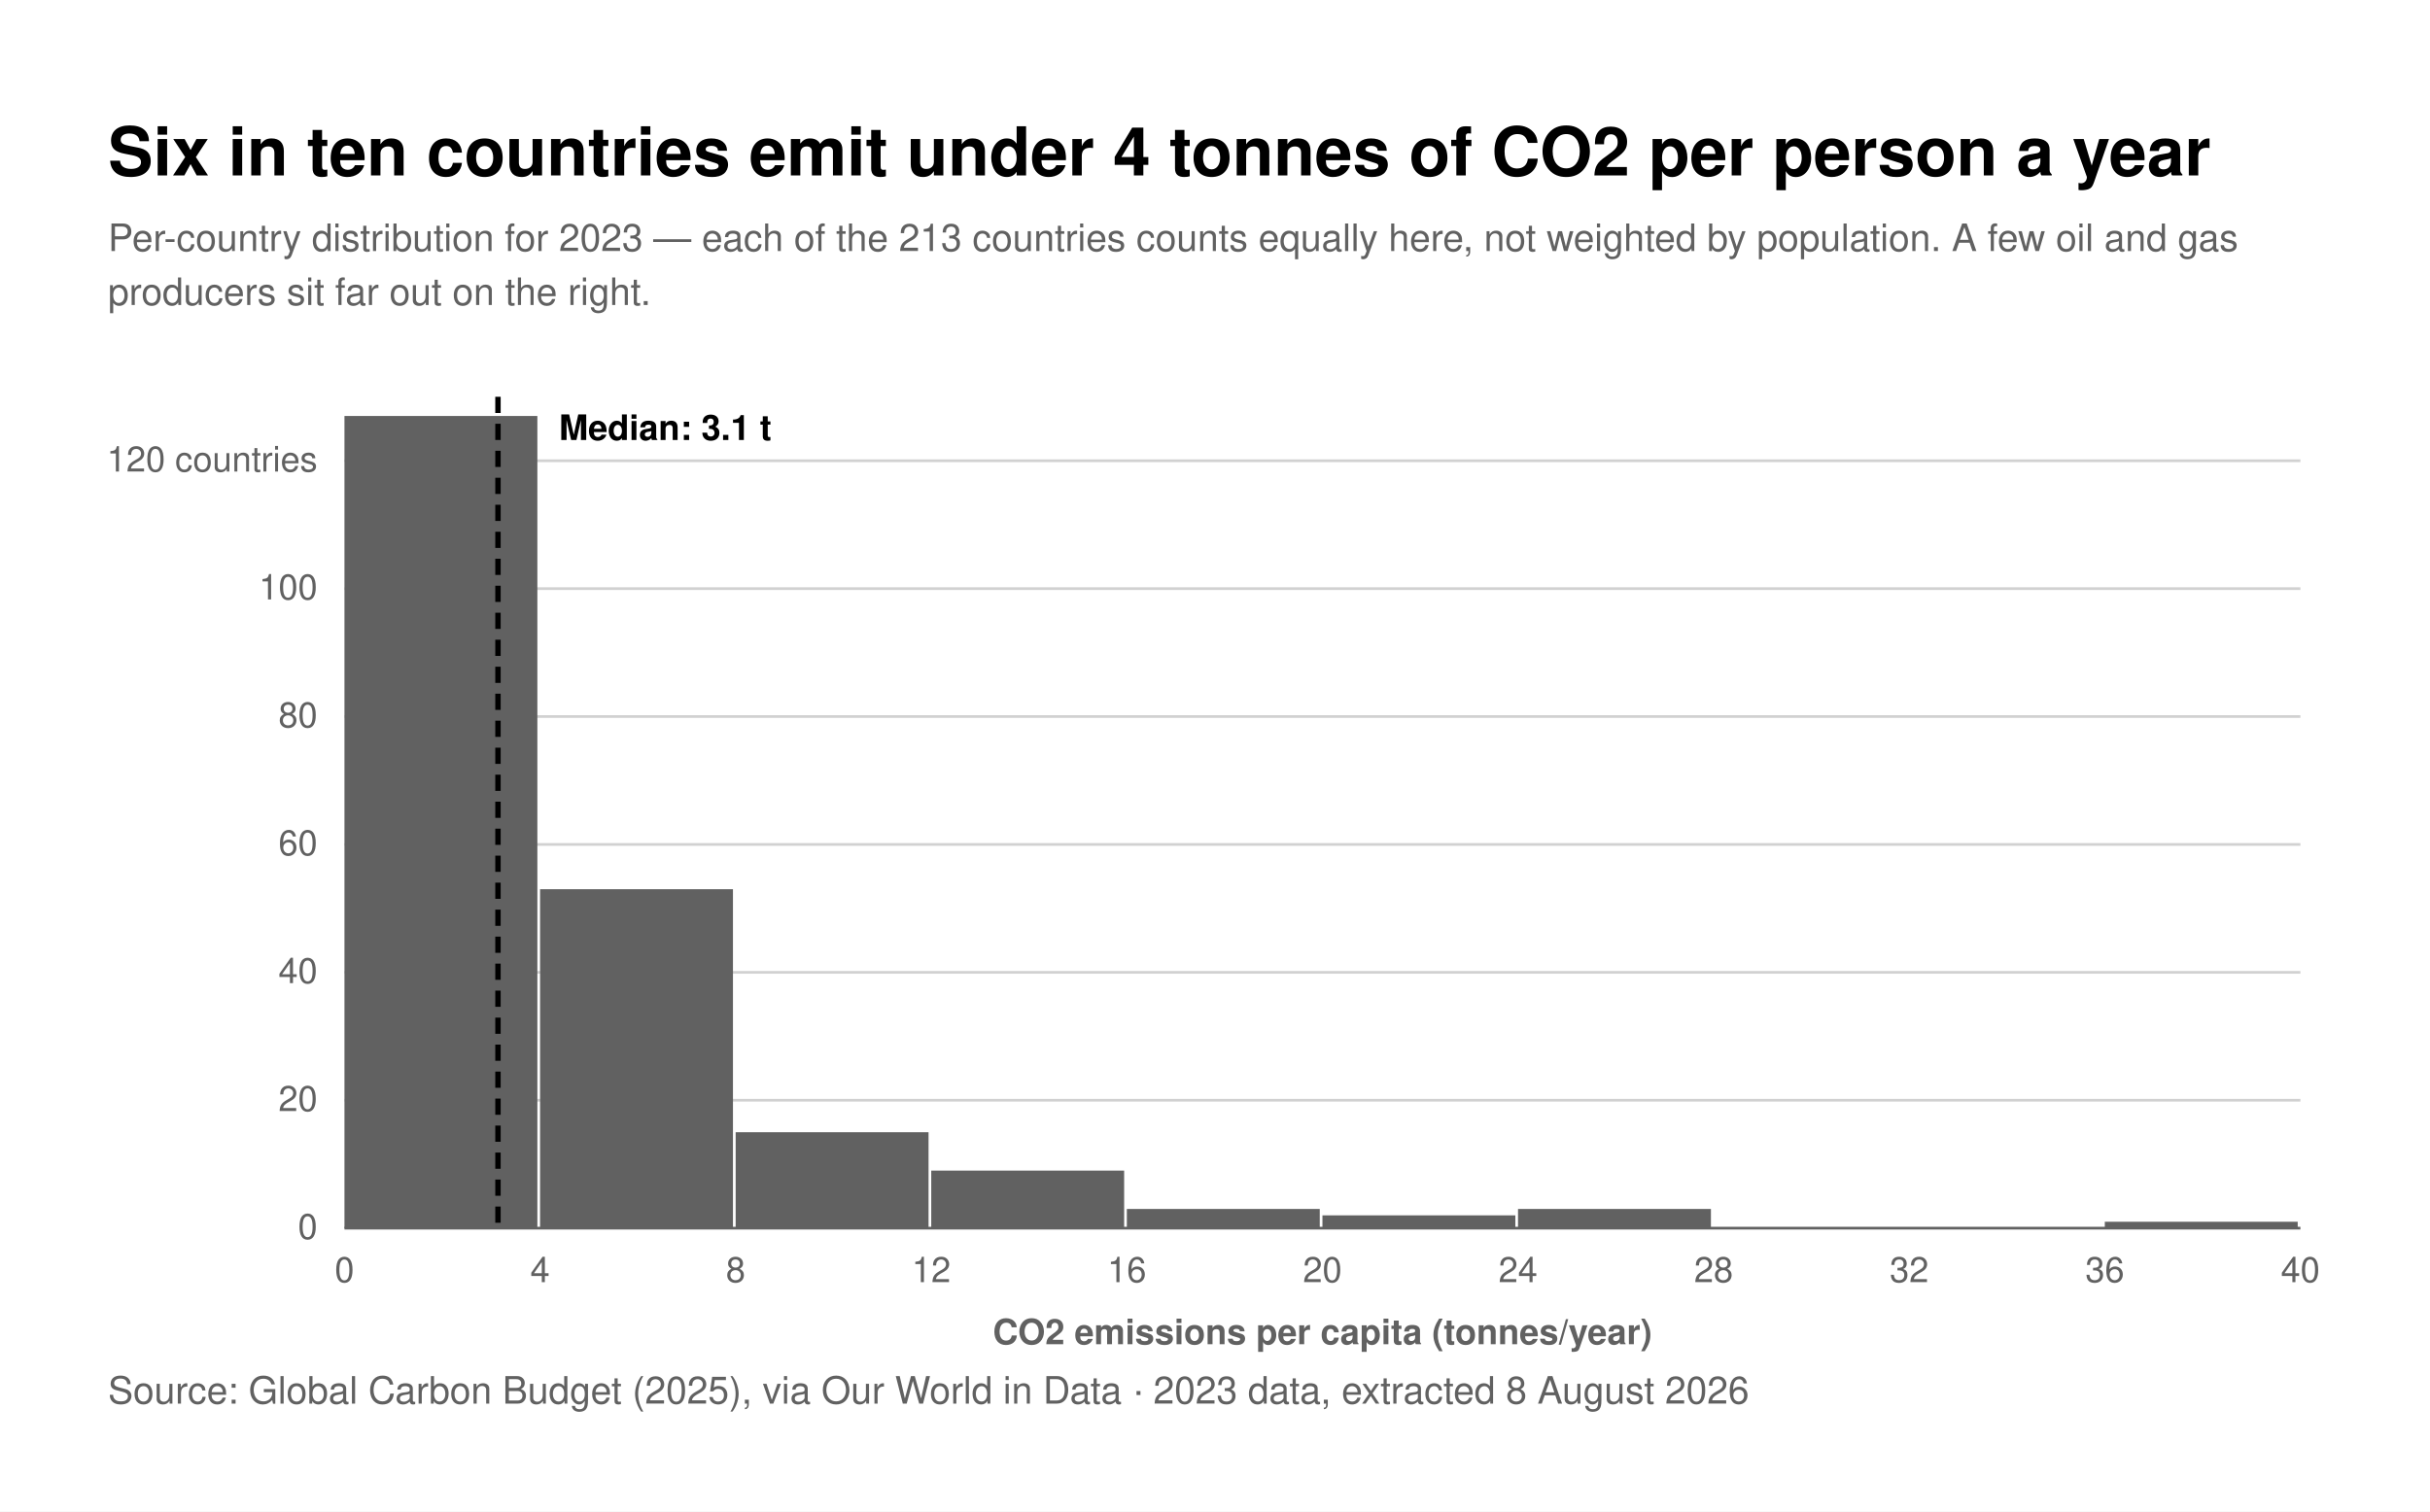
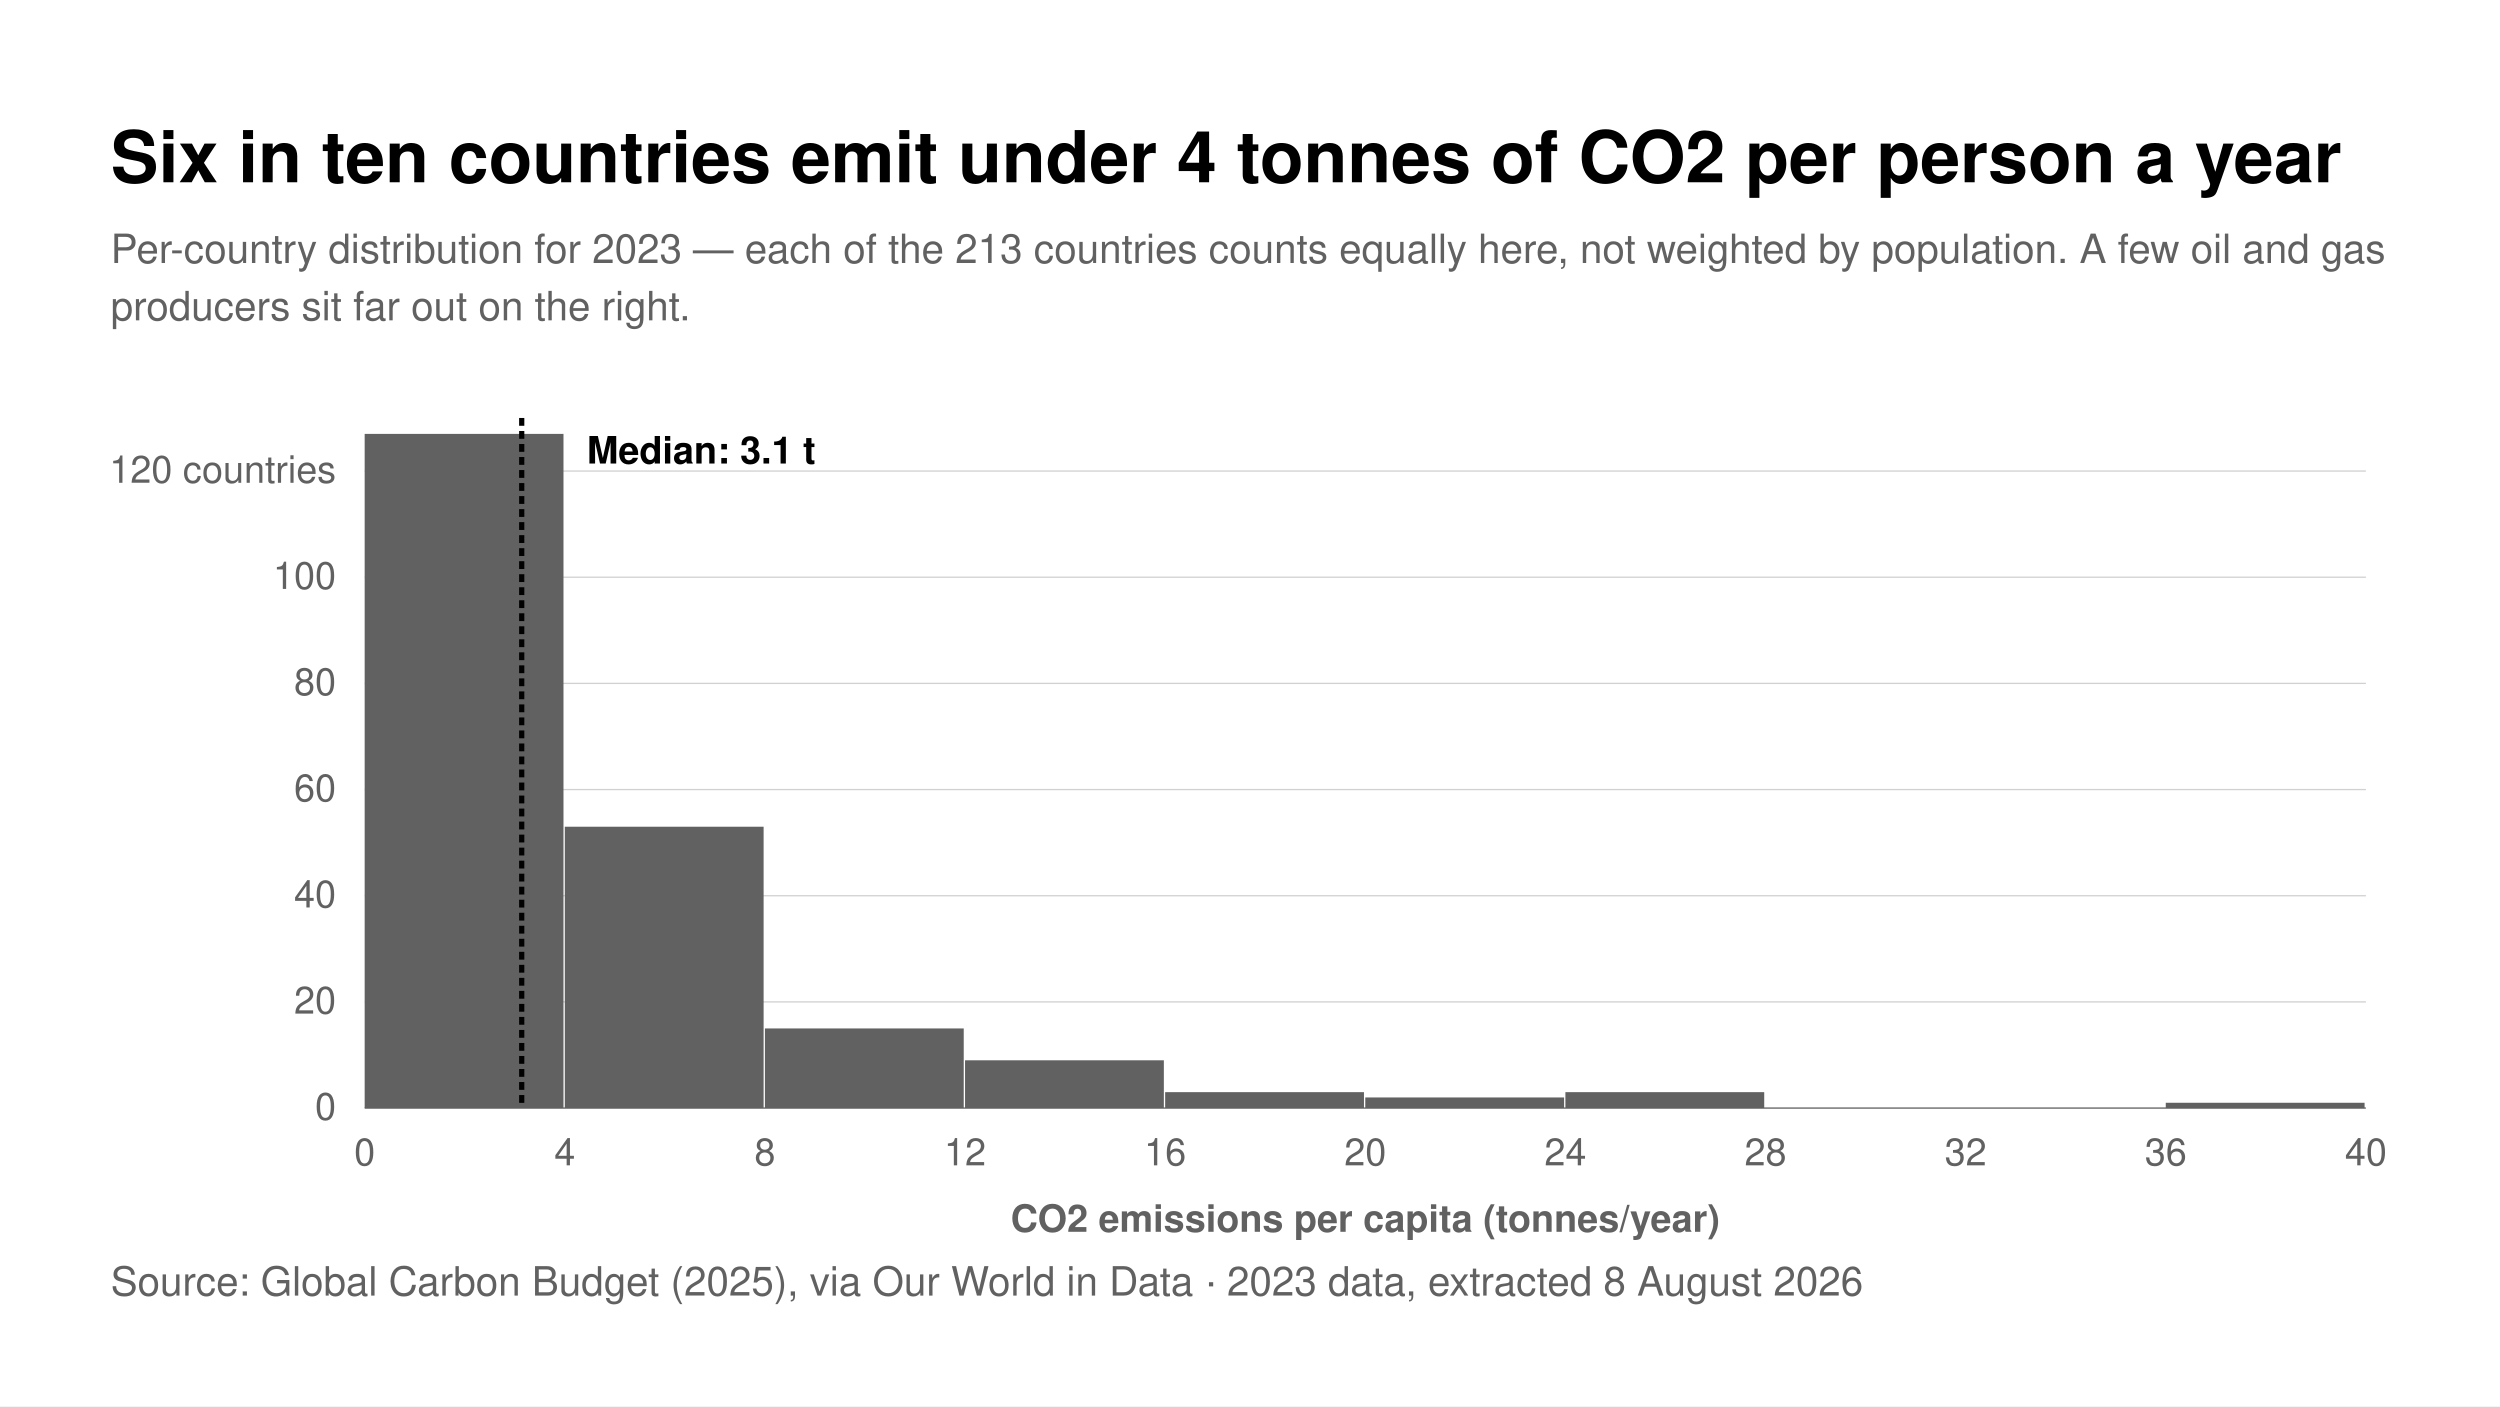
- <svg xmlns="http://www.w3.org/2000/svg" width="900" height="560" viewBox="0 0 900 560" role="img" font-family="Helvetica, Arial, sans-serif">
-   <rect x="0" y="0" width="900" height="560" fill="#FFFFFF" />
-   <text x="40" y="65" fill="#000000" font-size="25" font-weight="700">Six in ten countries emit under 4 tonnes of CO2 per person a year</text>
-   <text x="40" y="93" fill="#616161" font-size="14">Per-country distribution for 2023 — each of the 213 countries counts equally here, not weighted by population. A few oil and gas</text>
-   <text x="40" y="113" fill="#616161" font-size="14">producers sit far out on the right.</text>
-   <text x="40" y="520" fill="#616161" font-size="14">Source: Global Carbon Budget (2025), via Our World in Data · 2023 data, extracted 8 August 2026</text>
+ <svg xmlns="http://www.w3.org/2000/svg" width="1920" height="1080" viewBox="0 0 1920 1080" role="img" font-family="Helvetica, Arial, sans-serif">
+   <rect x="0" y="0" width="1920" height="1080" fill="#FFFFFF" />
+   <text x="85" y="140" fill="#000000" font-size="55" font-weight="700">Six in ten countries emit under 4 tonnes of CO2 per person a year</text>
+   <text x="85" y="202" fill="#616161" font-size="31">Per-country distribution for 2023 — each of the 213 countries counts equally here, not weighted by population. A few oil and gas</text>
+   <text x="85" y="246" fill="#616161" font-size="31">producers sit far out on the right.</text>
+   <text x="85" y="995" fill="#616161" font-size="31">Source: Global Carbon Budget (2025), via Our World in Data · 2023 data, extracted 8 August 2026</text>
  <g>
-     <line x1="127.581" x2="852" y1="455" y2="455" stroke="#616161" stroke-width="1" />
-     <text x="117.581" y="459" fill="#616161" font-size="13" text-anchor="end">0</text>
+     <line x1="280.065" x2="1817" y1="851" y2="851" stroke="#616161" stroke-width="1" />
+     <text x="258.065" y="860" fill="#616161" font-size="29" text-anchor="end">0</text>
  </g>
  <g>
-     <line x1="127.581" x2="852" y1="407.615" y2="407.615" stroke="#d1d1d1" stroke-width="1" />
-     <text x="117.581" y="411.615" fill="#616161" font-size="13" text-anchor="end">20</text>
+     <line x1="280.065" x2="1817" y1="769.462" y2="769.462" stroke="#d1d1d1" stroke-width="1" />
+     <text x="258.065" y="778.462" fill="#616161" font-size="29" text-anchor="end">20</text>
  </g>
  <g>
-     <line x1="127.581" x2="852" y1="360.231" y2="360.231" stroke="#d1d1d1" stroke-width="1" />
-     <text x="117.581" y="364.231" fill="#616161" font-size="13" text-anchor="end">40</text>
+     <line x1="280.065" x2="1817" y1="687.923" y2="687.923" stroke="#d1d1d1" stroke-width="1" />
+     <text x="258.065" y="696.923" fill="#616161" font-size="29" text-anchor="end">40</text>
  </g>
  <g>
-     <line x1="127.581" x2="852" y1="312.846" y2="312.846" stroke="#d1d1d1" stroke-width="1" />
-     <text x="117.581" y="316.846" fill="#616161" font-size="13" text-anchor="end">60</text>
+     <line x1="280.065" x2="1817" y1="606.385" y2="606.385" stroke="#d1d1d1" stroke-width="1" />
+     <text x="258.065" y="615.385" fill="#616161" font-size="29" text-anchor="end">60</text>
  </g>
  <g>
-     <line x1="127.581" x2="852" y1="265.462" y2="265.462" stroke="#d1d1d1" stroke-width="1" />
-     <text x="117.581" y="269.462" fill="#616161" font-size="13" text-anchor="end">80</text>
+     <line x1="280.065" x2="1817" y1="524.846" y2="524.846" stroke="#d1d1d1" stroke-width="1" />
+     <text x="258.065" y="533.846" fill="#616161" font-size="29" text-anchor="end">80</text>
  </g>
  <g>
-     <line x1="127.581" x2="852" y1="218.077" y2="218.077" stroke="#d1d1d1" stroke-width="1" />
-     <text x="117.581" y="222.077" fill="#616161" font-size="13" text-anchor="end">100</text>
+     <line x1="280.065" x2="1817" y1="443.308" y2="443.308" stroke="#d1d1d1" stroke-width="1" />
+     <text x="258.065" y="452.308" fill="#616161" font-size="29" text-anchor="end">100</text>
  </g>
  <g>
-     <line x1="127.581" x2="852" y1="170.692" y2="170.692" stroke="#d1d1d1" stroke-width="1" />
-     <text x="117.581" y="174.692" fill="#616161" font-size="13" text-anchor="end">120 countries</text>
+     <line x1="280.065" x2="1817" y1="361.769" y2="361.769" stroke="#d1d1d1" stroke-width="1" />
+     <text x="258.065" y="370.769" fill="#616161" font-size="29" text-anchor="end">120 countries</text>
  </g>
-   <rect x="127.581" y="154.108" width="71.442" height="300.892" fill="#616161" />
-   <rect x="200.023" y="329.431" width="71.442" height="125.569" fill="#616161" />
-   <rect x="272.465" y="419.462" width="71.442" height="35.538" fill="#616161" />
-   <rect x="344.907" y="433.677" width="71.442" height="21.323" fill="#616161" />
-   <rect x="417.349" y="447.892" width="71.442" height="7.108" fill="#616161" />
-   <rect x="489.791" y="450.262" width="71.442" height="4.738" fill="#616161" />
-   <rect x="562.232" y="447.892" width="71.442" height="7.108" fill="#616161" />
-   <rect x="634.674" y="455" width="71.442" height="0" fill="#616161" />
-   <rect x="707.116" y="455" width="71.442" height="0" fill="#616161" />
-   <rect x="779.558" y="452.631" width="71.442" height="2.369" fill="#616161" />
-   <text x="127.581" y="475" fill="#616161" font-size="13" text-anchor="middle">0</text>
-   <text x="200.023" y="475" fill="#616161" font-size="13" text-anchor="middle">4</text>
-   <text x="272.465" y="475" fill="#616161" font-size="13" text-anchor="middle">8</text>
-   <text x="344.907" y="475" fill="#616161" font-size="13" text-anchor="middle">12</text>
-   <text x="417.349" y="475" fill="#616161" font-size="13" text-anchor="middle">16</text>
-   <text x="489.791" y="475" fill="#616161" font-size="13" text-anchor="middle">20</text>
-   <text x="562.232" y="475" fill="#616161" font-size="13" text-anchor="middle">24</text>
-   <text x="634.674" y="475" fill="#616161" font-size="13" text-anchor="middle">28</text>
-   <text x="707.116" y="475" fill="#616161" font-size="13" text-anchor="middle">32</text>
-   <text x="779.558" y="475" fill="#616161" font-size="13" text-anchor="middle">36</text>
-   <text x="852" y="475" fill="#616161" font-size="13" text-anchor="middle">40</text>
-   <text x="489.791" y="498" fill="#616161" font-size="13" font-weight="600" text-anchor="middle">CO2 emissions per capita (tonnes/year)</text>
-   <line x1="184.433" x2="184.433" y1="147" y2="455" stroke="#000000" stroke-width="2" stroke-dasharray="6 4" />
-   <text x="207.023" y="163" fill="#000000" font-size="13" font-weight="700">Median: 3.1 t</text>
+   <rect x="280.065" y="333.231" width="152.693" height="517.769" fill="#616161" />
+   <rect x="433.759" y="634.923" width="152.693" height="216.077" fill="#616161" />
+   <rect x="587.452" y="789.846" width="152.693" height="61.154" fill="#616161" />
+   <rect x="741.146" y="814.308" width="152.693" height="36.692" fill="#616161" />
+   <rect x="894.839" y="838.769" width="152.693" height="12.231" fill="#616161" />
+   <rect x="1048.533" y="842.846" width="152.693" height="8.154" fill="#616161" />
+   <rect x="1202.226" y="838.769" width="152.693" height="12.231" fill="#616161" />
+   <rect x="1355.92" y="851" width="152.693" height="0" fill="#616161" />
+   <rect x="1509.613" y="851" width="152.693" height="0" fill="#616161" />
+   <rect x="1663.307" y="846.923" width="152.693" height="4.077" fill="#616161" />
+   <text x="280.065" y="895" fill="#616161" font-size="29" text-anchor="middle">0</text>
+   <text x="433.759" y="895" fill="#616161" font-size="29" text-anchor="middle">4</text>
+   <text x="587.452" y="895" fill="#616161" font-size="29" text-anchor="middle">8</text>
+   <text x="741.146" y="895" fill="#616161" font-size="29" text-anchor="middle">12</text>
+   <text x="894.839" y="895" fill="#616161" font-size="29" text-anchor="middle">16</text>
+   <text x="1048.533" y="895" fill="#616161" font-size="29" text-anchor="middle">20</text>
+   <text x="1202.226" y="895" fill="#616161" font-size="29" text-anchor="middle">24</text>
+   <text x="1355.92" y="895" fill="#616161" font-size="29" text-anchor="middle">28</text>
+   <text x="1509.613" y="895" fill="#616161" font-size="29" text-anchor="middle">32</text>
+   <text x="1663.307" y="895" fill="#616161" font-size="29" text-anchor="middle">36</text>
+   <text x="1817" y="895" fill="#616161" font-size="29" text-anchor="middle">40</text>
+   <text x="1048.533" y="946" fill="#616161" font-size="29" font-weight="600" text-anchor="middle">CO2 emissions per capita (tonnes/year)</text>
+   <line x1="400.683" x2="400.683" y1="321" y2="851" stroke="#000000" stroke-width="4" stroke-dasharray="6 4" />
+   <text x="450.759" y="356" fill="#000000" font-size="29" font-weight="700">Median: 3.1 t</text>
</svg>
